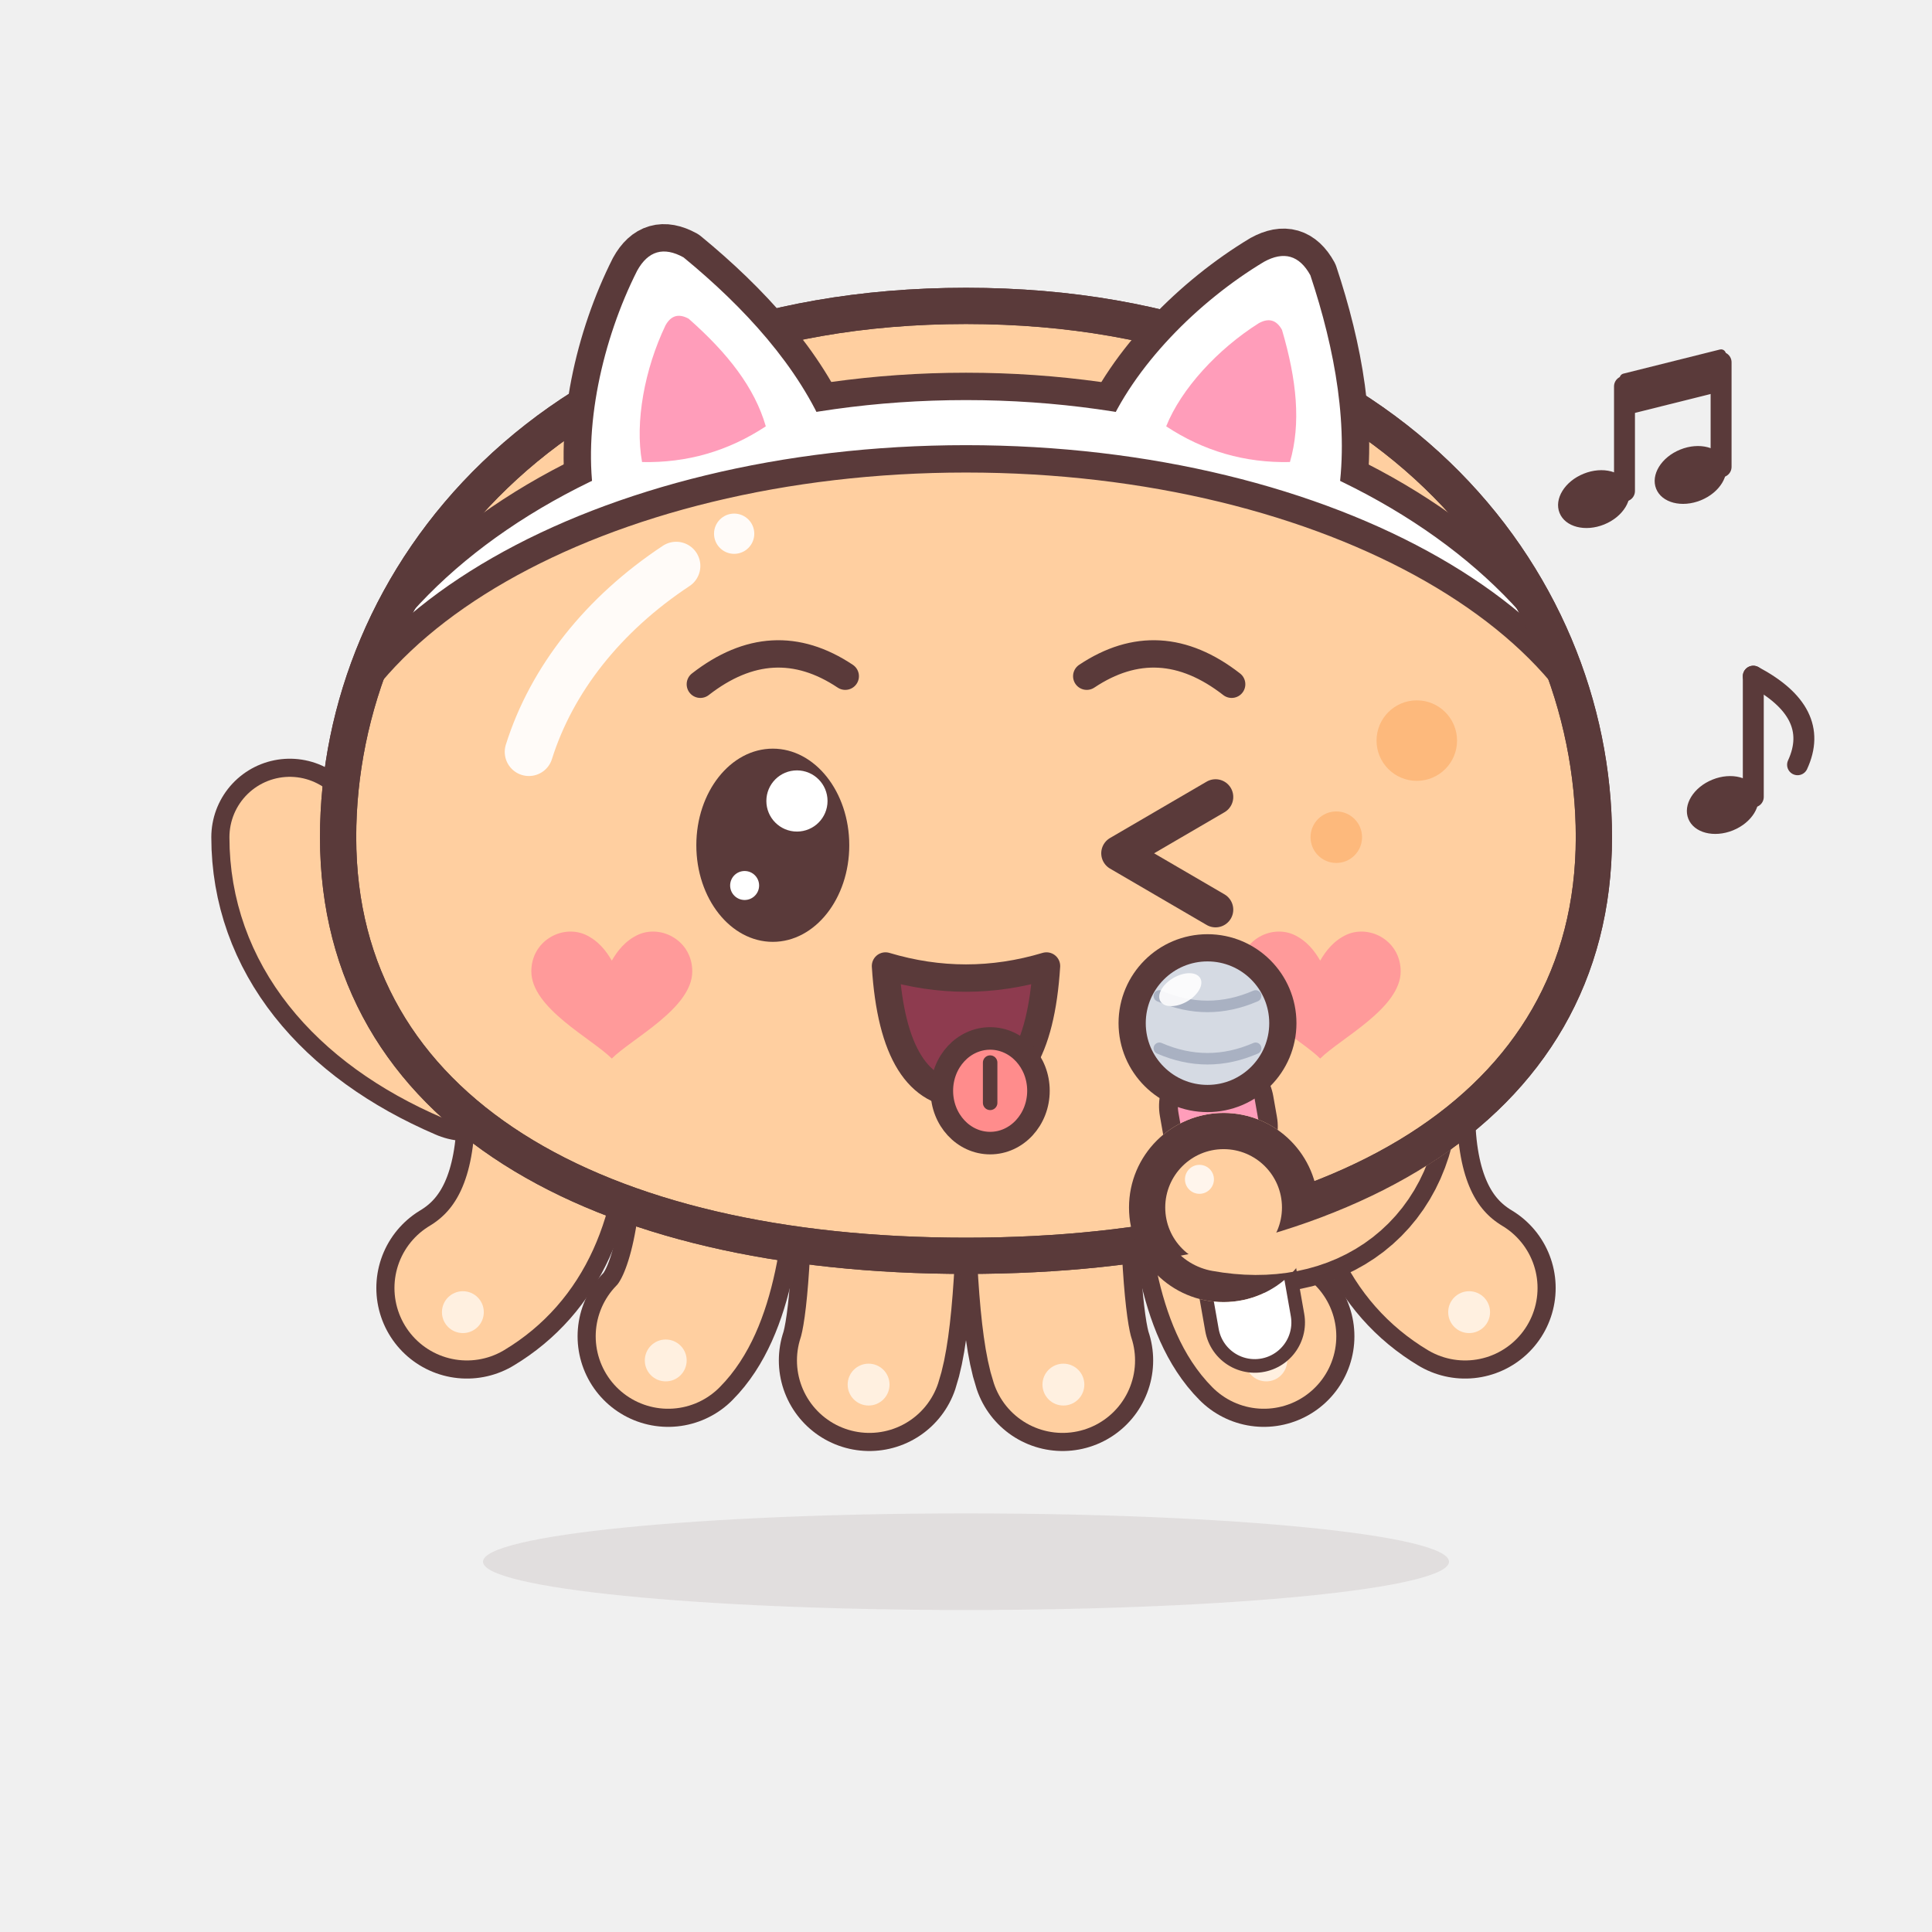
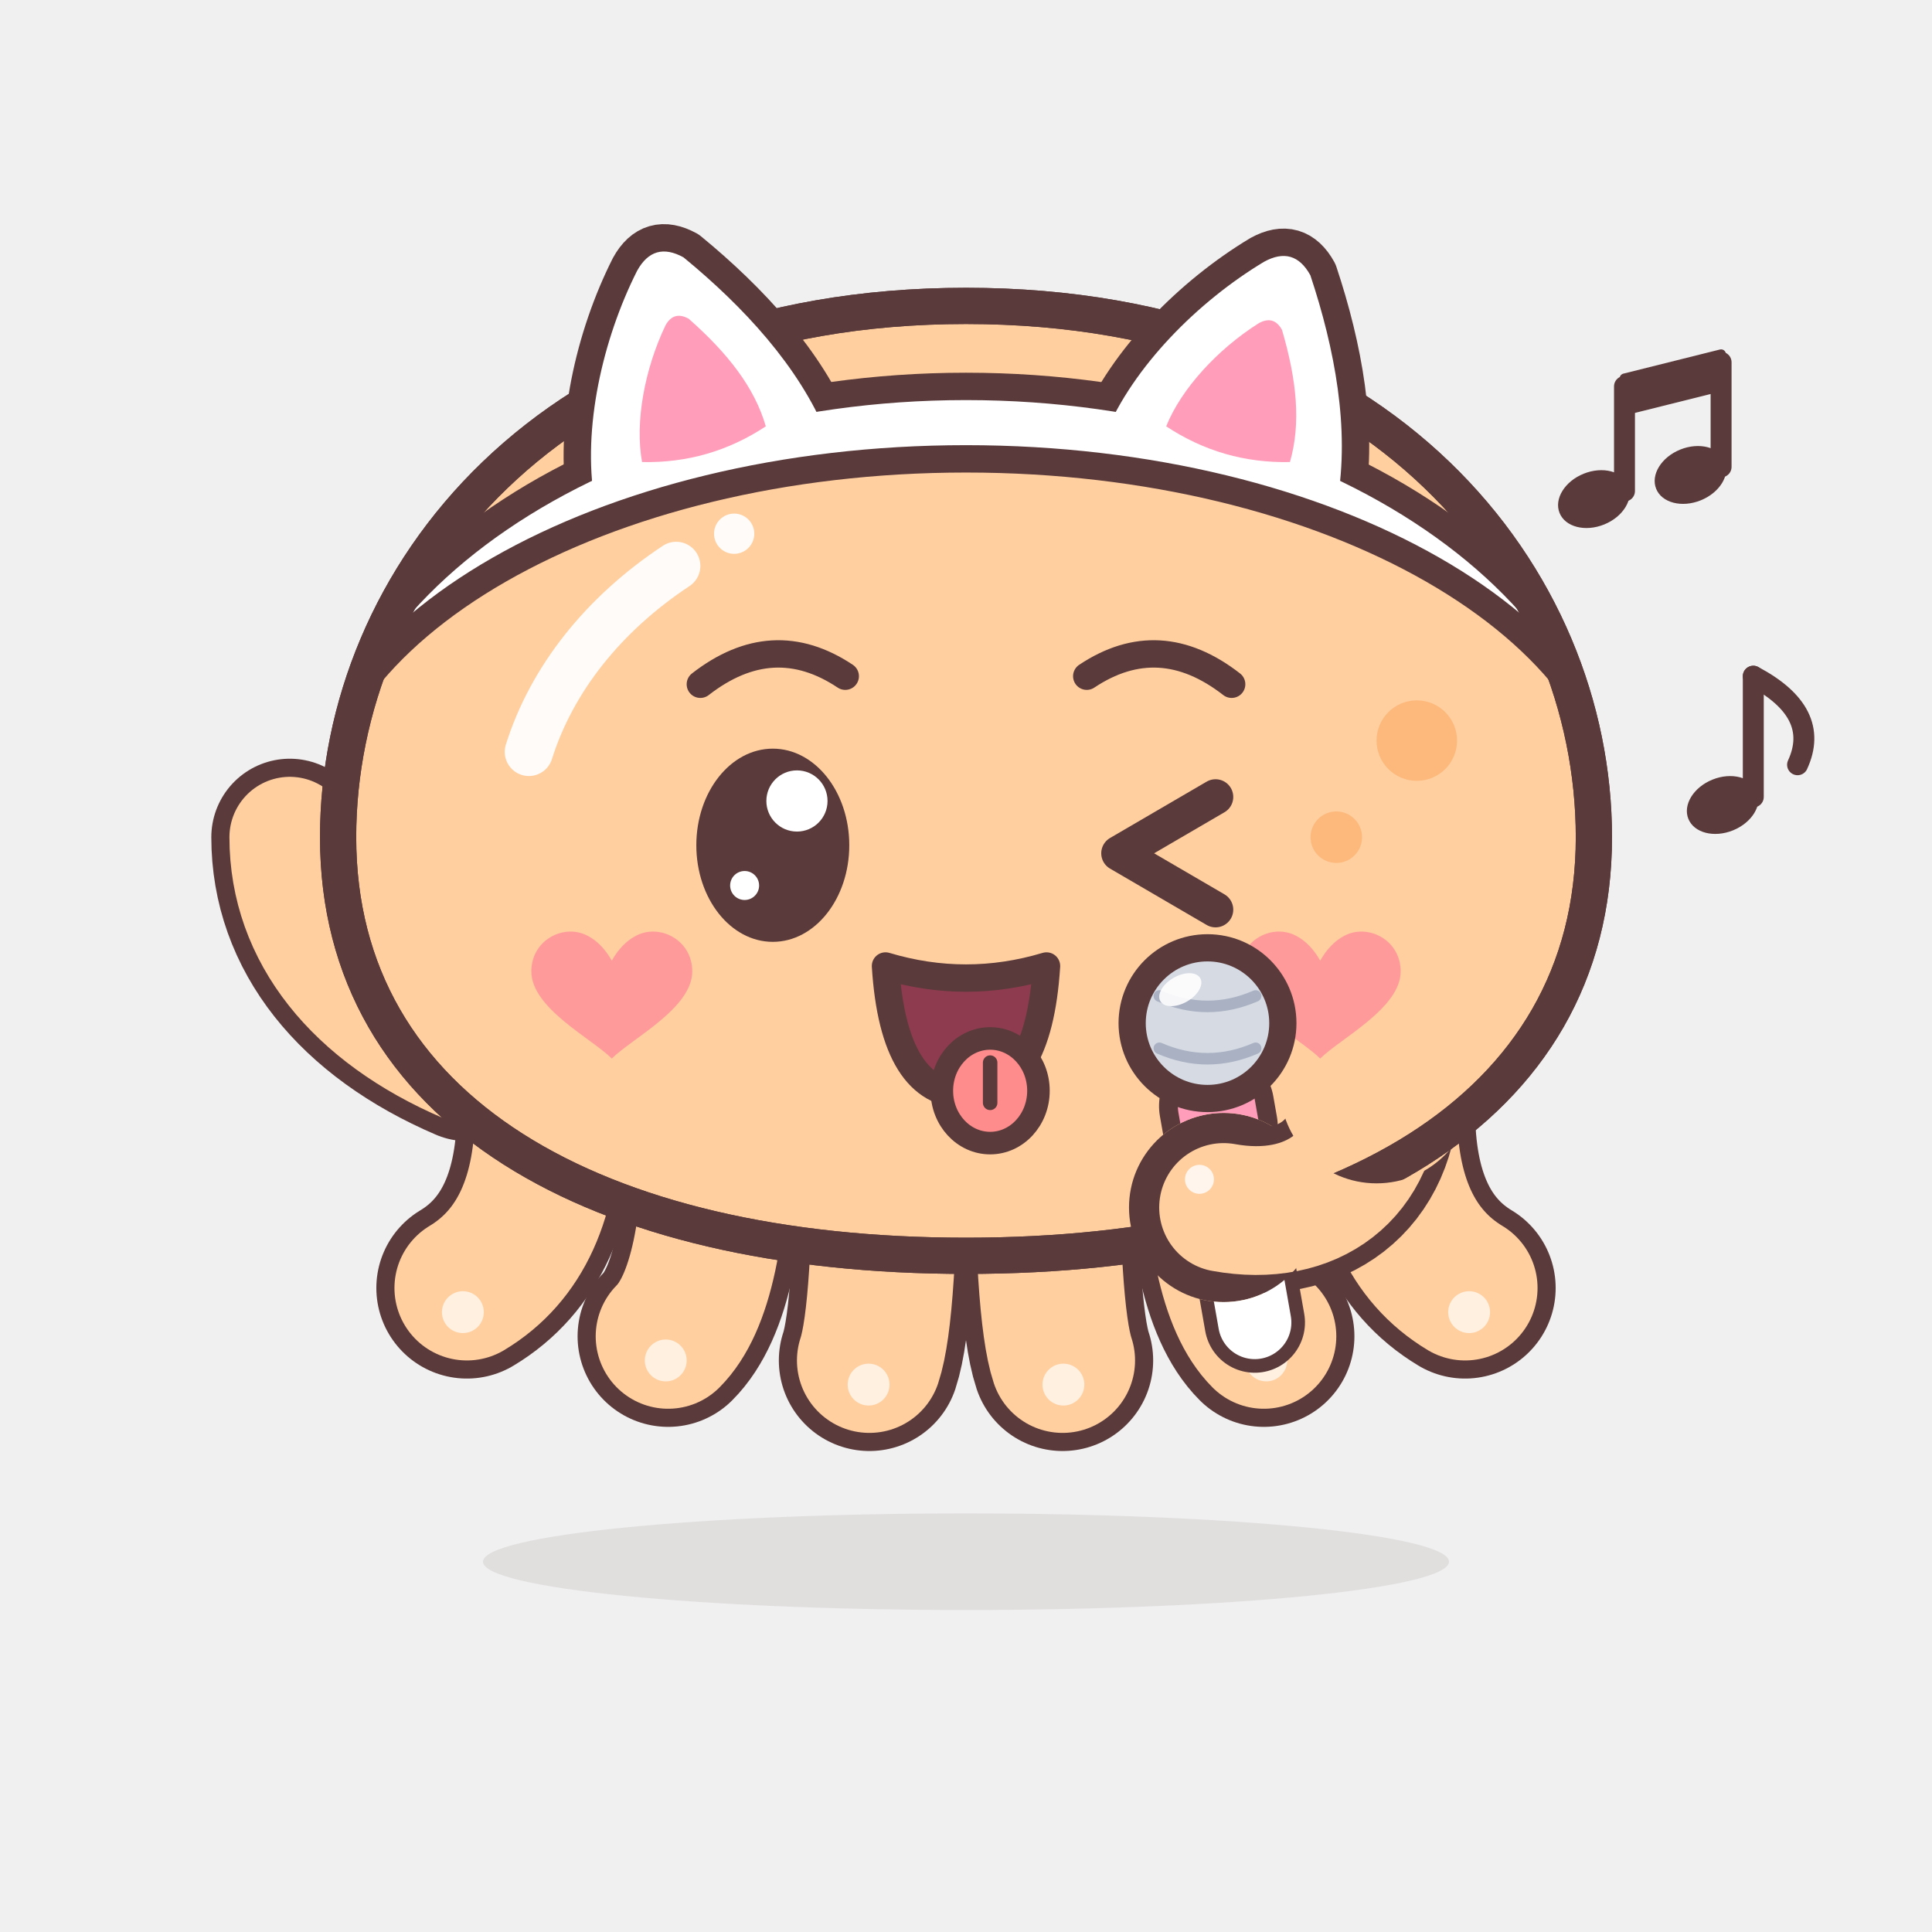
<svg xmlns="http://www.w3.org/2000/svg" viewBox="0 0 240 240" width="240" height="240">
  <defs>
    <clipPath id="ESFP-head">
      <path d="M120 38 C 172 38, 198 72, 198 104 C 198 138, 166 156, 120 156 C 74 156, 42 138, 42 104 C 42 72, 68 38, 120 38 Z" />
    </clipPath>
  </defs>
  <ellipse cx="120" cy="194" rx="60" ry="6" fill="#5A3A3A" opacity="0.10" />
  <g fill="none" stroke-linecap="round" stroke-linejoin="round">
    <g stroke="#5A3A3A" stroke-width="22.5">
      <path d="M68 138 Q 68 154, 58 160" />
      <path d="M89 138 Q 89 160, 83 166" />
      <path d="M110 138 Q 110 163, 108 169" />
      <path d="M130 138 Q 130 163, 132 169" />
      <path d="M151 138 Q 151 160, 157 166" />
      <path d="M172 138 Q 172 154, 182 160" />
    </g>
    <g stroke="#FFCFA0" stroke-width="18">
      <path d="M68 138 Q 68 154, 58 160" />
      <path d="M89 138 Q 89 160, 83 166" />
      <path d="M110 138 Q 110 163, 108 169" />
      <path d="M130 138 Q 130 163, 132 169" />
      <path d="M151 138 Q 151 160, 157 166" />
      <path d="M172 138 Q 172 154, 182 160" />
    </g>
  </g>
  <g fill="none" stroke-linecap="round" stroke-linejoin="round">
    <g stroke="#5A3A3A" stroke-width="19.5">
      <path d="M58 132 C 44 126, 36 116, 36 104" />
    </g>
    <g stroke="#FFCFA0" stroke-width="15">
      <path d="M58 132 C 44 126, 36 116, 36 104" />
    </g>
  </g>
  <g fill="#FFF0E0">
    <circle cx="57.5" cy="163" r="2.6" />
    <circle cx="82.7" cy="169" r="2.6" />
    <circle cx="107.9" cy="172" r="2.6" />
    <circle cx="132.1" cy="172" r="2.6" />
    <circle cx="157.3" cy="169" r="2.6" />
    <circle cx="182.5" cy="163" r="2.6" />
  </g>
  <path d="M120 38 C 172 38, 198 72, 198 104 C 198 138, 166 156, 120 156 C 74 156, 42 138, 42 104 C 42 72, 68 38, 120 38 Z" fill="#FFCFA0" stroke="#5A3A3A" stroke-width="4.5" />
  <g fill="#FDB97C">
    <circle cx="176" cy="92" r="5" />
    <circle cx="166" cy="104" r="3.2" />
  </g>
  <path d="M65.7 93.4 A 56 44 0 0 1 84.0 70.3" fill="none" stroke="#FFFFFF" stroke-width="6" stroke-linecap="round" opacity="0.92" />
  <circle cx="91.2" cy="66.3" r="2.5" fill="#FFFFFF" opacity="0.92" />
  <g transform="translate(88 57.1) rotate(-16.1)">
    <path d="M-15 1 C -14 -8, -8.5 -18, -2 -25 Q 1 -28, 4 -25 C 9.5 -17, 14 -8, 15 1 Z" fill="#5A3A3A" stroke="#5A3A3A" stroke-width="6.8" stroke-linejoin="round" />
  </g>
  <g transform="translate(152 57.1) rotate(16.1)">
    <path d="M-15 1 C -14 -8, -8.5 -18, -2 -25 Q 1 -28, 4 -25 C 9.5 -17, 14 -8, 15 1 Z" fill="#5A3A3A" stroke="#5A3A3A" stroke-width="6.8" stroke-linejoin="round" />
  </g>
  <g clip-path="url(#ESFP-head)">
    <path d="M38 104 A 82 56 0 0 1 202 104 A 82 47 0 0 0 38 104 Z" fill="#FFFFFF" stroke="#5A3A3A" stroke-width="3.4" stroke-linejoin="round" />
  </g>
  <path d="M120 38 C 172 38, 198 72, 198 104 C 198 138, 166 156, 120 156 C 74 156, 42 138, 42 104 C 42 72, 68 38, 120 38 Z" fill="none" stroke="#5A3A3A" stroke-width="4.5" />
  <g transform="translate(88 57.1) rotate(-16.1)">
    <path d="M-15 1 C -14 -8, -8.5 -18, -2 -25 Q 1 -28, 4 -25 C 9.5 -17, 14 -8, 15 1 Z" fill="#FFFFFF" />
    <path d="M-8 -2 C -7.5 -7, -4.5 -13, -0.5 -17.5 Q 1 -19, 2.5 -17.5 C 6 -12, 8 -7, 8 -2 Q 0 0.5, -8 -2 Z" fill="#FF9DBA" />
    <path d="M-8.5 -7 Q -6.5 -13, -3.5 -16.5" stroke="#FFFFFF" stroke-width="2" fill="none" stroke-linecap="round" opacity="0.9" />
  </g>
  <g transform="translate(152 57.1) rotate(16.1)">
    <path d="M-15 1 C -14 -8, -8.5 -18, -2 -25 Q 1 -28, 4 -25 C 9.5 -17, 14 -8, 15 1 Z" fill="#FFFFFF" />
    <path d="M-8 -2 C -7.5 -7, -4.5 -13, -0.5 -17.5 Q 1 -19, 2.5 -17.5 C 6 -12, 8 -7, 8 -2 Q 0 0.5, -8 -2 Z" fill="#FF9DBA" />
    <path d="M-8.5 -7 Q -6.5 -13, -3.5 -16.5" stroke="#FFFFFF" stroke-width="2" fill="none" stroke-linecap="round" opacity="0.9" />
  </g>
  <path transform="translate(76 124) scale(0.833)" d="M0 9 C -3 6, -12 1.5, -12 -4 C -12 -8.5, -7.5 -11, -4 -9.5 C -2 -8.6, -0.8 -7, 0 -5.6 C 0.8 -7, 2 -8.6, 4 -9.5 C 7.5 -11, 12 -8.5, 12 -4 C 12 1.5, 3 6, 0 9 Z" fill="#FF9A9A" />
  <path transform="translate(164 124) scale(0.833)" d="M0 9 C -3 6, -12 1.5, -12 -4 C -12 -8.5, -7.5 -11, -4 -9.5 C -2 -8.6, -0.8 -7, 0 -5.6 C 0.8 -7, 2 -8.6, 4 -9.5 C 7.5 -11, 12 -8.5, 12 -4 C 12 1.5, 3 6, 0 9 Z" fill="#FF9A9A" />
  <path d="M87 85 Q 96 78, 105 84" fill="none" stroke="#5A3A3A" stroke-width="3.4" stroke-linecap="round" stroke-linejoin="round" />
  <path d="M135 84 Q 144 78, 153 85" fill="none" stroke="#5A3A3A" stroke-width="3.4" stroke-linecap="round" stroke-linejoin="round" />
  <ellipse cx="96" cy="105" rx="9.5" ry="12.0" fill="#5A3A3A" />
  <circle cx="99.0" cy="99.5" r="3.8" fill="#FFFFFF" />
  <circle cx="92.5" cy="110.0" r="1.8" fill="#FFFFFF" />
  <path d="M151 99 L 139 106 L 151 113" fill="none" stroke="#5A3A3A" stroke-width="4.4" stroke-linecap="round" stroke-linejoin="round" />
  <path d="M110 120 Q 120 123, 130 120 Q 129 136, 120 136 Q 111 136, 110 120 Z" fill="#8E3B4F" stroke="#5A3A3A" stroke-width="3.4" stroke-linejoin="round" />
  <ellipse cx="123" cy="135.5" rx="6" ry="6.5" fill="#FF8C8C" stroke="#5A3A3A" stroke-width="2.8" />
  <path d="M123 132 L 123 137" fill="none" stroke="#5A3A3A" stroke-width="1.8" stroke-linecap="round" stroke-linejoin="round" />
  <path d="M201.8 61.0 L 201.8 48.0" fill="none" stroke="#5A3A3A" stroke-width="2.6" stroke-linecap="round" stroke-linejoin="round" />
  <path d="M213.8 58.0 L 213.8 45.0" fill="none" stroke="#5A3A3A" stroke-width="2.6" stroke-linecap="round" stroke-linejoin="round" />
  <path d="M201.8 47.0 L 213.8 44.0 L 213.8 48.0 L 201.8 51.0 Z" fill="#5A3A3A" stroke="#5A3A3A" stroke-width="1.2" stroke-linejoin="round" />
  <ellipse cx="198" cy="62" rx="4.6" ry="3.4" fill="#5A3A3A" transform="rotate(-22 198 62)" />
  <ellipse cx="210.0" cy="59.0" rx="4.6" ry="3.4" fill="#5A3A3A" transform="rotate(-22 210.0 59.0)" />
  <path d="M217.8 99.0 L 217.8 84.0" fill="none" stroke="#5A3A3A" stroke-width="2.6" stroke-linecap="round" stroke-linejoin="round" />
  <path d="M217.8 84.0 Q 226.3 88.5, 223.3 95.0" stroke="#5A3A3A" stroke-width="2.6" fill="none" stroke-linecap="round" />
  <ellipse cx="214" cy="100" rx="4.6" ry="3.4" fill="#5A3A3A" transform="rotate(-22 214 100)" />
  <mask id="ESFP-arms" maskUnits="userSpaceOnUse" x="0" y="0" width="240" height="240">
    <rect width="240" height="240" fill="#fff" />
-     <path d="M120 38 C 172 38, 198 72, 198 104 C 198 138, 166 156, 120 156 C 74 156, 42 138, 42 104 C 42 72, 68 38, 120 38 Z" fill="#000" stroke="#000" stroke-width="4.5" />
+     <circle cx="171.0" cy="135.0" r="12" fill="#000" />
  </mask>
-   <g mask="url(#ESFP-arms)" stroke="#5A3A3A" stroke-width="20.5" fill="none" stroke-linecap="round">
-     <path d="M171 135 C 171 146, 163 152, 152 150" />
+   <g mask="url(#ESFP-arms)">
+     <g stroke="#5A3A3A" stroke-width="20.5" fill="none" stroke-linecap="round">
+       <path d="M171 135 C 171 146, 163 152, 152 150" />
+     </g>
+     <circle cx="152.0" cy="150.0" r="11.75" fill="#5A3A3A" />
+     <g stroke="#FFCFA0" stroke-width="16" fill="none" stroke-linecap="round">
+       <path d="M171 135 C 171 146, 163 152, 152 150" />
+     </g>
+     <circle cx="152.0" cy="150.0" r="7.25" fill="#FFCFA0" />
+     <circle cx="149.0" cy="146.5" r="1.8" fill="#FFFFFF" opacity="0.8" />
  </g>
-   <circle cx="152.0" cy="150.0" r="11.75" fill="#5A3A3A" />
-   <g mask="url(#ESFP-arms)" stroke="#FFCFA0" stroke-width="16" fill="none" stroke-linecap="round">
-     <path d="M171 135 C 171 146, 163 152, 152 150" />
-   </g>
-   <circle cx="152.0" cy="150.0" r="7.25" fill="#FFCFA0" />
-   <circle cx="149.0" cy="146.5" r="1.8" fill="#FFFFFF" opacity="0.8" />
  <mask id="ESFP-grip" maskUnits="userSpaceOnUse" x="0" y="0" width="240" height="240">
    <rect width="240" height="240" fill="#fff" />
    <circle cx="152.0" cy="150.0" r="11.75" fill="#000" />
  </mask>
  <g mask="url(#ESFP-grip)">
    <g transform="translate(150 131) scale(1.3) translate(-150 -131)">
      <g transform="rotate(-10 150 131)">
        <path d="M150 135 L 150 157" stroke="#5A3A3A" stroke-width="9.6" stroke-linecap="round" />
        <path d="M150 135 L 150 157" stroke="#FFFFFF" stroke-width="7" stroke-linecap="round" />
        <path d="M150 136 L 150 138" stroke="#5A3A3A" stroke-width="11" stroke-linecap="round" />
        <path d="M150 136 L 150 138" stroke="#FF9DBA" stroke-width="7.4" stroke-linecap="round" />
      </g>
      <circle cx="150" cy="128" r="7.2" fill="#D5DAE3" stroke="#5A3A3A" stroke-width="2.6" />
      <path d="M145.4 125.4 Q 150 127.4, 154.6 125.4 M145.4 130.4 Q 150 132.4, 154.6 130.4" stroke="#A9B1C2" stroke-width="1.1" fill="none" stroke-linecap="round" />
      <ellipse cx="147.4" cy="124.8" rx="2.2" ry="1.3" transform="rotate(-30 147.4 124.8)" fill="#FFFFFF" opacity="0.9" />
    </g>
  </g>
</svg>
